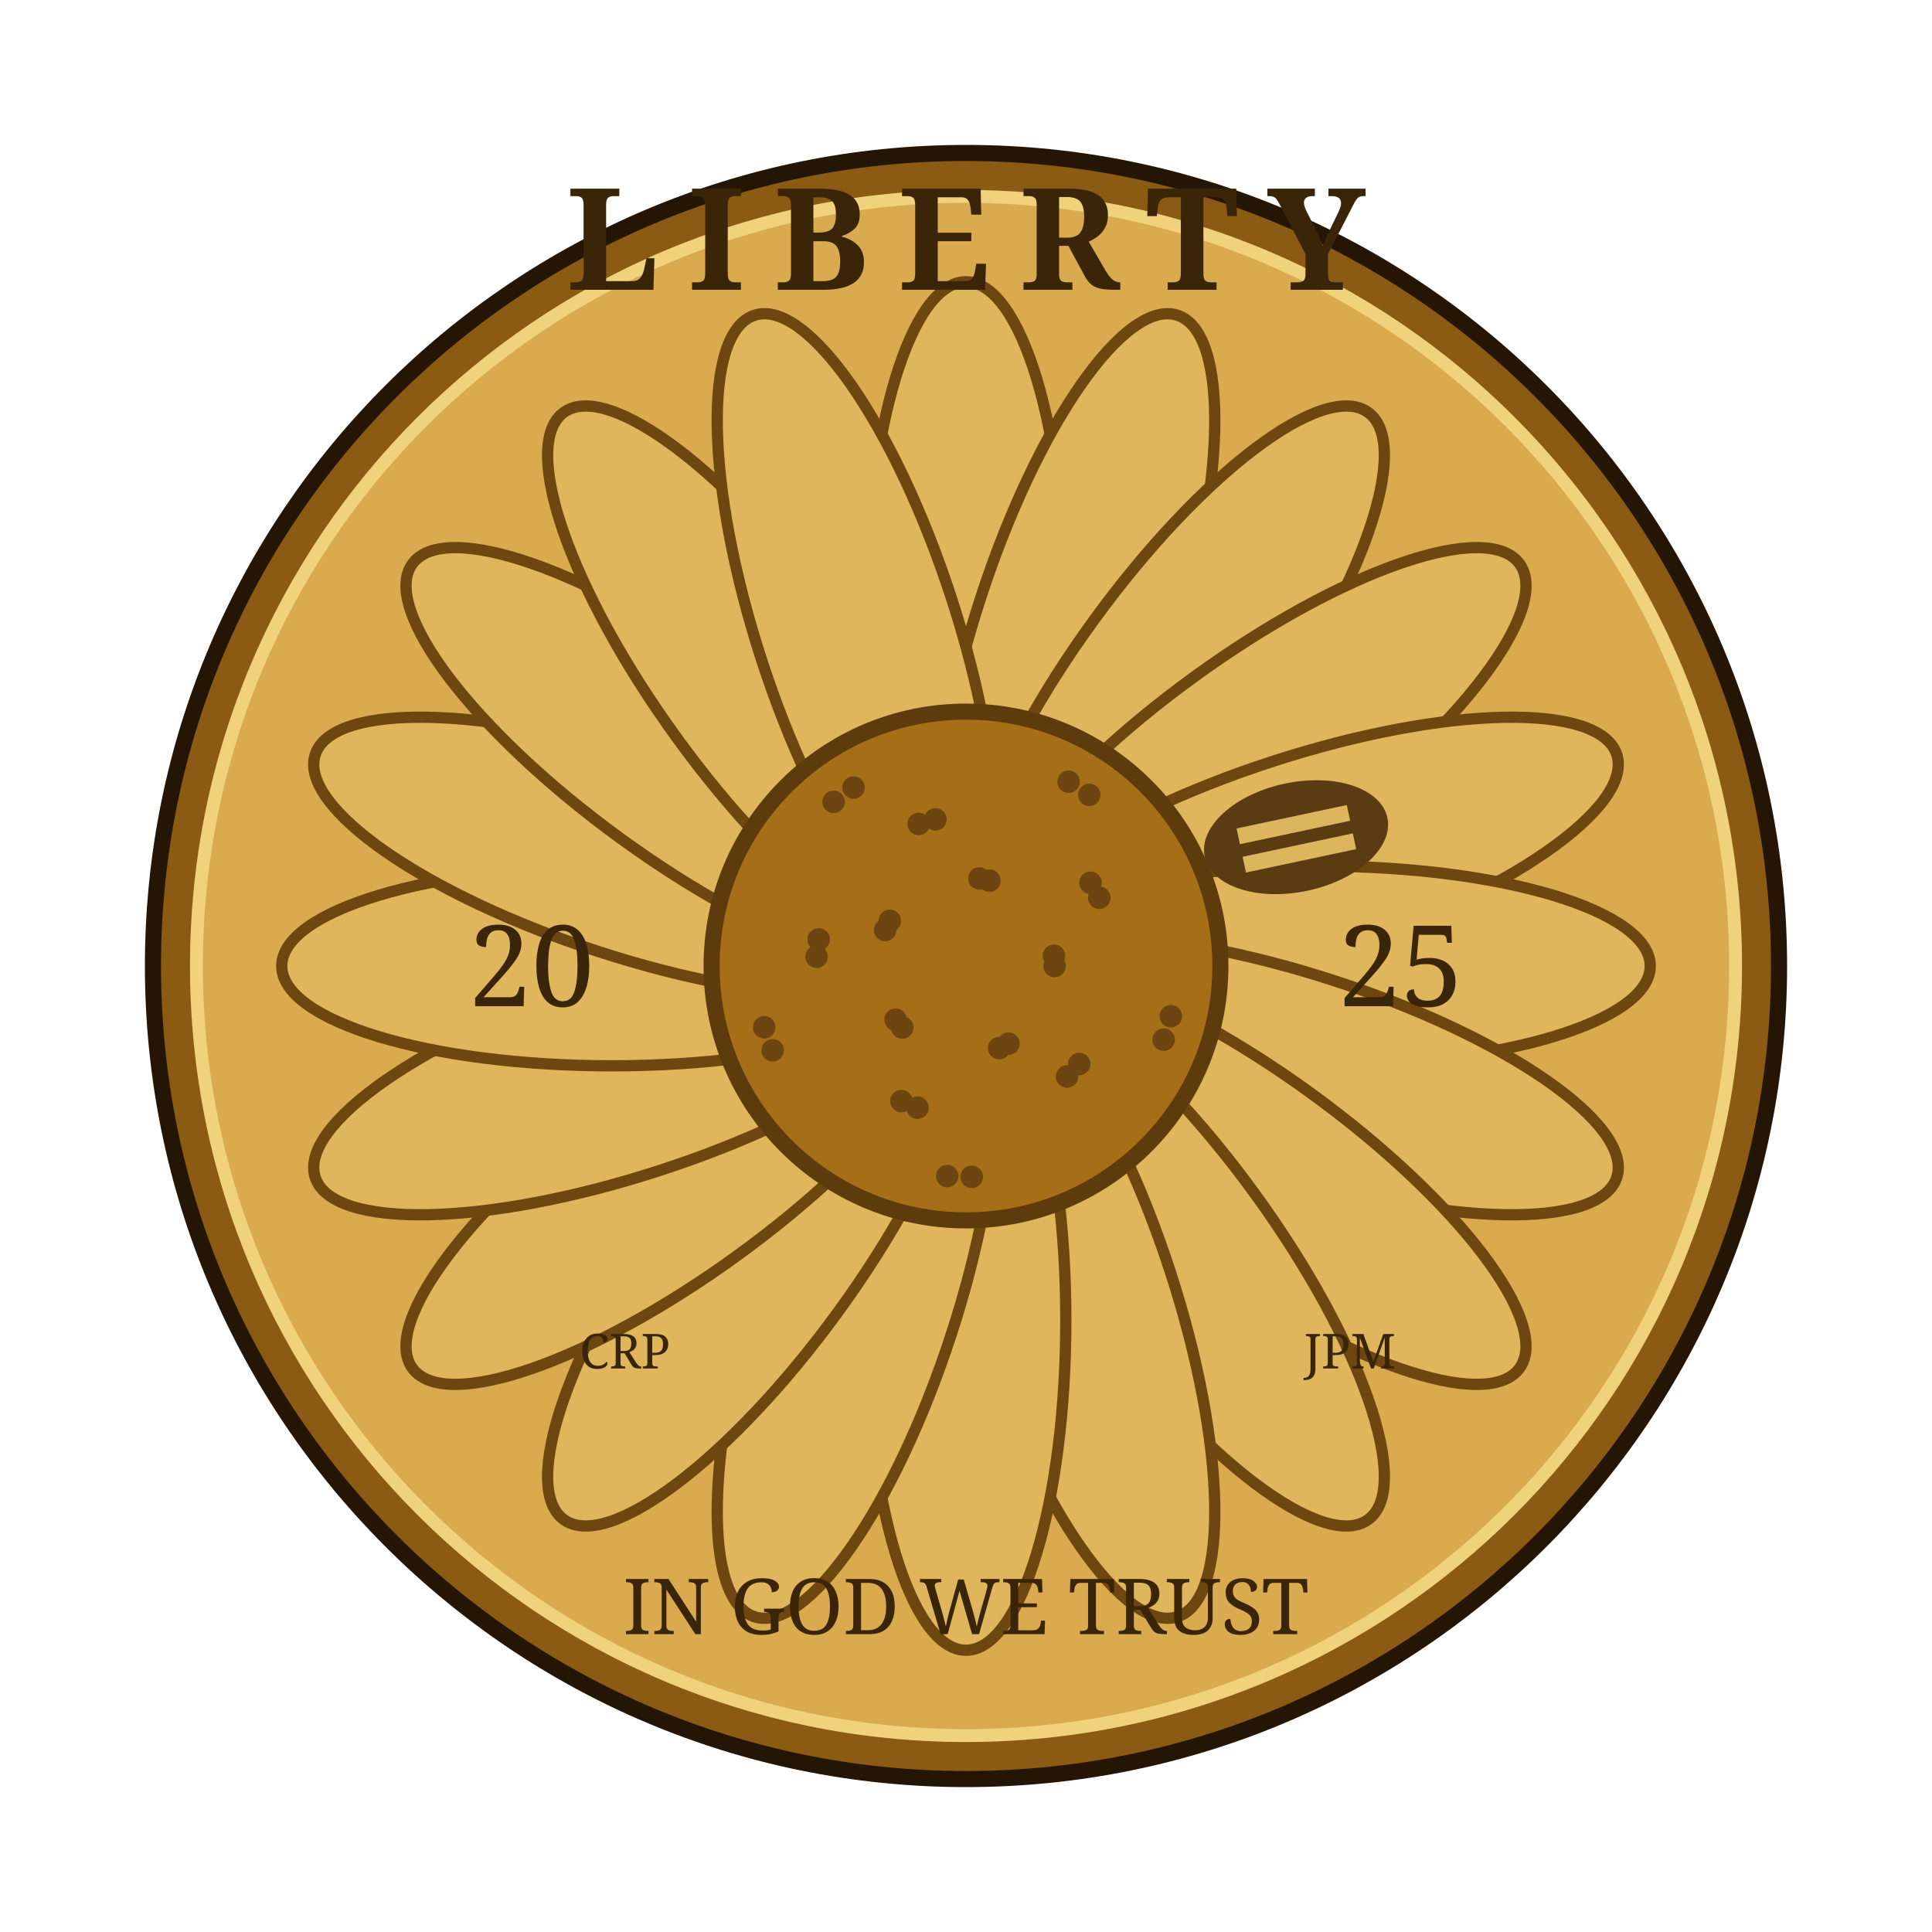
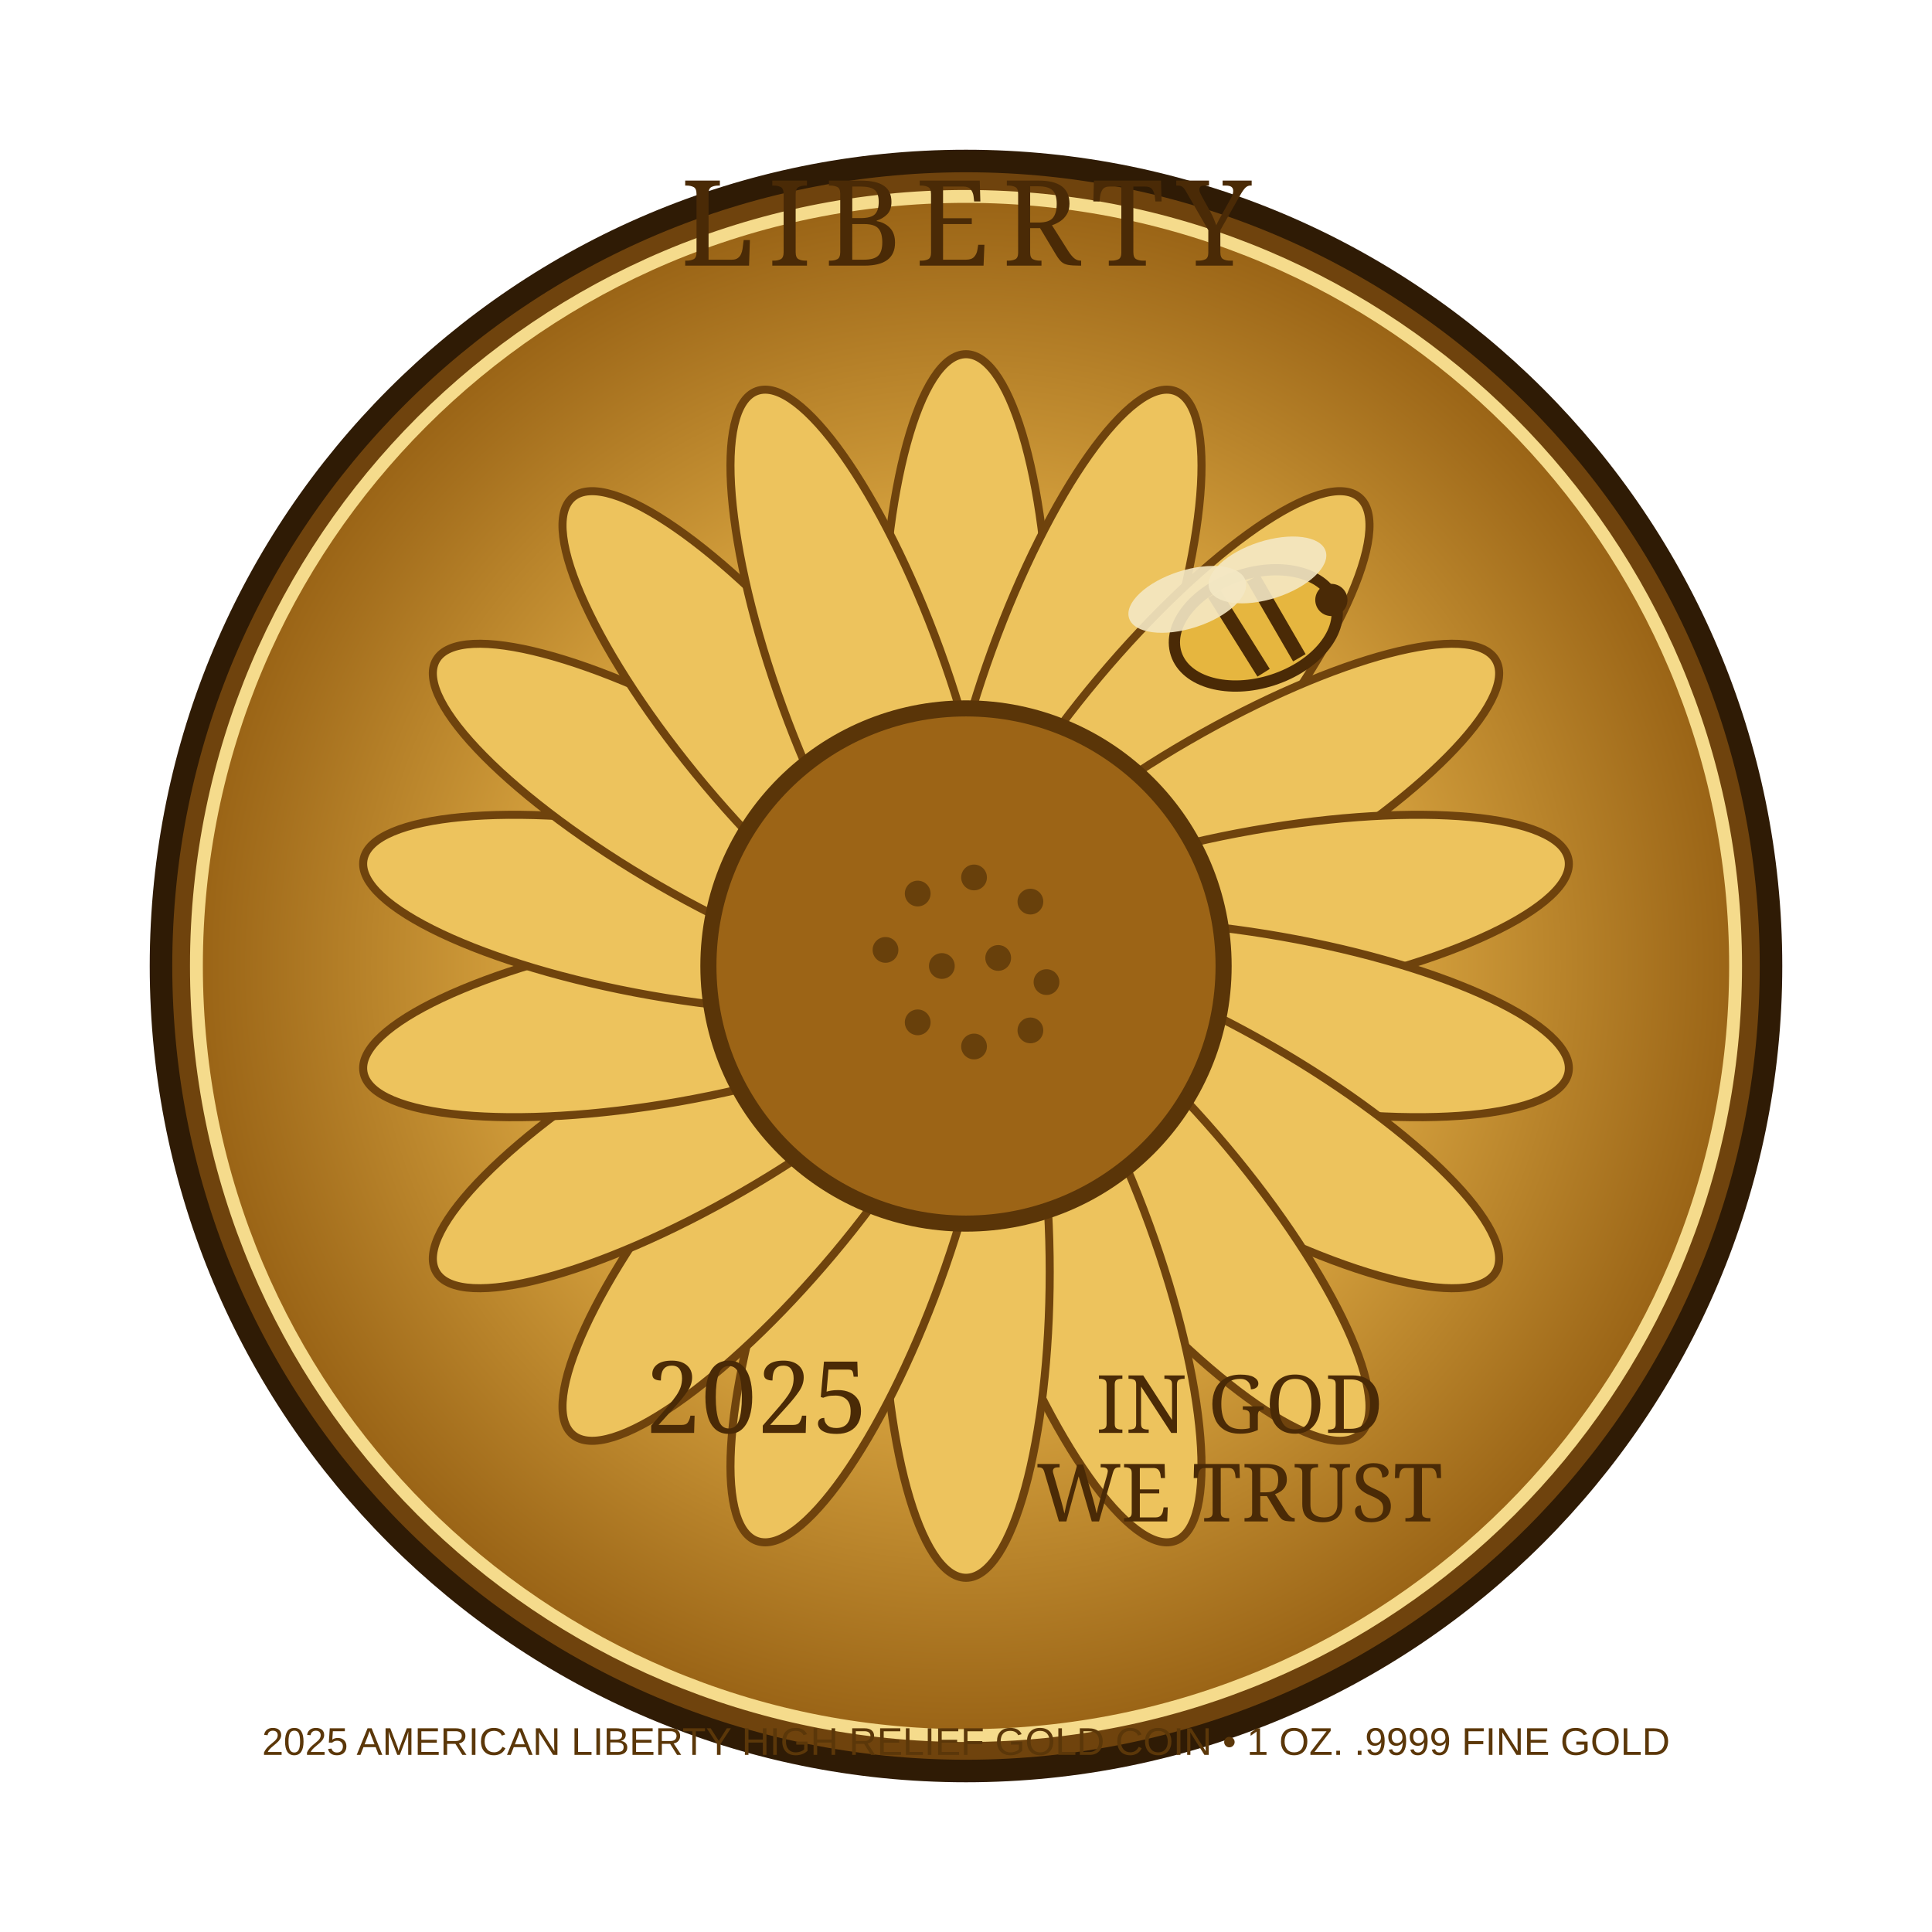
- <svg xmlns="http://www.w3.org/2000/svg" width="1200" height="1200">
-   <rect width="1200" height="1200" fill="white" />
-   <g transform="rotate(0 600 600)">
-     <circle cx="600" cy="600" r="505" fill="#8b5a13" stroke="#241504" stroke-width="10" />
-     <circle cx="600" cy="600" r="478" fill="#d9aa4e" stroke="#f0d27c" stroke-width="8" />
-     <g fill="#e0b65d" stroke="#6d470f" stroke-width="7">
-       <ellipse cx="600" cy="380" rx="62" ry="205" transform="rotate(0 600 600)" />
-       <ellipse cx="600" cy="380" rx="62" ry="205" transform="rotate(18 600 600)" />
-       <ellipse cx="600" cy="380" rx="62" ry="205" transform="rotate(36 600 600)" />
-       <ellipse cx="600" cy="380" rx="62" ry="205" transform="rotate(54 600 600)" />
-       <ellipse cx="600" cy="380" rx="62" ry="205" transform="rotate(72 600 600)" />
-       <ellipse cx="600" cy="380" rx="62" ry="205" transform="rotate(90 600 600)" />
-       <ellipse cx="600" cy="380" rx="62" ry="205" transform="rotate(108 600 600)" />
-       <ellipse cx="600" cy="380" rx="62" ry="205" transform="rotate(126 600 600)" />
-       <ellipse cx="600" cy="380" rx="62" ry="205" transform="rotate(144 600 600)" />
-       <ellipse cx="600" cy="380" rx="62" ry="205" transform="rotate(162 600 600)" />
-       <ellipse cx="600" cy="380" rx="62" ry="205" transform="rotate(180 600 600)" />
-       <ellipse cx="600" cy="380" rx="62" ry="205" transform="rotate(198 600 600)" />
-       <ellipse cx="600" cy="380" rx="62" ry="205" transform="rotate(216 600 600)" />
-       <ellipse cx="600" cy="380" rx="62" ry="205" transform="rotate(234 600 600)" />
-       <ellipse cx="600" cy="380" rx="62" ry="205" transform="rotate(252 600 600)" />
-       <ellipse cx="600" cy="380" rx="62" ry="205" transform="rotate(270 600 600)" />
-       <ellipse cx="600" cy="380" rx="62" ry="205" transform="rotate(288 600 600)" />
-       <ellipse cx="600" cy="380" rx="62" ry="205" transform="rotate(306 600 600)" />
-       <ellipse cx="600" cy="380" rx="62" ry="205" transform="rotate(324 600 600)" />
-       <ellipse cx="600" cy="380" rx="62" ry="205" transform="rotate(342 600 600)" />
+ <svg xmlns="http://www.w3.org/2000/svg" width="1200" height="1200" viewBox="0 0 1200 1200">
+   <rect width="1200" height="1200" fill="#fff" />
+   <defs>
+     <radialGradient id="g">
+       <stop offset="0" stop-color="#f4d47c" />
+       <stop offset=".55" stop-color="#d7a33f" />
+       <stop offset="1" stop-color="#9a6416" />
+     </radialGradient>
+   </defs>
+   <circle cx="600" cy="600" r="500" fill="#6f430d" stroke="#2f1b05" stroke-width="14" />
+   <circle cx="600" cy="600" r="478" fill="url(#g)" stroke="#f5db8c" stroke-width="8" />
+   <g fill="#edc35d" stroke="#6f430d" stroke-width="5">
+     <g transform="translate(600 600)">
+       <ellipse cx="0" cy="-190" rx="52" ry="190" />
+       <ellipse cx="0" cy="-190" rx="52" ry="190" transform="rotate(20)" />
+       <ellipse cx="0" cy="-190" rx="52" ry="190" transform="rotate(40)" />
+       <ellipse cx="0" cy="-190" rx="52" ry="190" transform="rotate(60)" />
+       <ellipse cx="0" cy="-190" rx="52" ry="190" transform="rotate(80)" />
+       <ellipse cx="0" cy="-190" rx="52" ry="190" transform="rotate(100)" />
+       <ellipse cx="0" cy="-190" rx="52" ry="190" transform="rotate(120)" />
+       <ellipse cx="0" cy="-190" rx="52" ry="190" transform="rotate(140)" />
+       <ellipse cx="0" cy="-190" rx="52" ry="190" transform="rotate(160)" />
+       <ellipse cx="0" cy="-190" rx="52" ry="190" transform="rotate(180)" />
+       <ellipse cx="0" cy="-190" rx="52" ry="190" transform="rotate(200)" />
+       <ellipse cx="0" cy="-190" rx="52" ry="190" transform="rotate(220)" />
+       <ellipse cx="0" cy="-190" rx="52" ry="190" transform="rotate(240)" />
+       <ellipse cx="0" cy="-190" rx="52" ry="190" transform="rotate(260)" />
+       <ellipse cx="0" cy="-190" rx="52" ry="190" transform="rotate(280)" />
+       <ellipse cx="0" cy="-190" rx="52" ry="190" transform="rotate(300)" />
+       <ellipse cx="0" cy="-190" rx="52" ry="190" transform="rotate(320)" />
+       <ellipse cx="0" cy="-190" rx="52" ry="190" transform="rotate(340)" />
    </g>
-     <circle cx="600" cy="600" r="158" fill="#a66e17" stroke="#5d3b0d" stroke-width="10" />
-     <circle cx="655" cy="600" r="7" fill="#6d4510" />
-     <circle cx="662.763" cy="668.628" r="7" fill="#6d4510" />
-     <circle cx="588.33" cy="730.479" r="7" fill="#6d4510" />
-     <circle cx="556.268" cy="633.355" r="7" fill="#6d4510" />
-     <circle cx="508.476" cy="583.496" r="7" fill="#6d4510" />
-     <circle cx="530.15" cy="489.176" r="7" fill="#6d4510" />
-     <circle cx="614.544" cy="546.958" r="7" fill="#6d4510" />
-     <circle cx="682.781" cy="557.618" r="7" fill="#6d4510" />
-     <circle cx="722.749" cy="645.757" r="7" fill="#6d4510" />
-     <circle cx="620.604" cy="650.995" r="7" fill="#6d4510" />
-     <circle cx="559.882" cy="683.902" r="7" fill="#6d4510" />
-     <circle cx="474.65" cy="638.059" r="7" fill="#6d4510" />
-     <circle cx="552.691" cy="571.948" r="7" fill="#6d4510" />
-     <circle cx="581.016" cy="508.958" r="7" fill="#6d4510" />
-     <circle cx="676.587" cy="493.72" r="7" fill="#6d4510" />
-     <circle cx="654.628" cy="593.614" r="7" fill="#6d4510" />
-     <circle cx="670.307" cy="660.876" r="7" fill="#6d4510" />
-     <circle cx="603.558" cy="730.952" r="7" fill="#6d4510" />
-     <circle cx="560.437" cy="638.207" r="7" fill="#6d4510" />
-     <circle cx="507.179" cy="594.234" r="7" fill="#6d4510" />
-     <circle cx="517.755" cy="498.036" r="7" fill="#6d4510" />
-     <circle cx="608.287" cy="545.628" r="7" fill="#6d4510" />
-     <circle cx="677.3" cy="548.293" r="7" fill="#6d4510" />
-     <circle cx="727.231" cy="631.196" r="7" fill="#6d4510" />
-     <circle cx="626.385" cy="648.258" r="7" fill="#6d4510" />
-     <circle cx="569.895" cy="687.993" r="7" fill="#6d4510" />
-     <circle cx="479.917" cy="652.356" r="7" fill="#6d4510" />
-     <circle cx="549.754" cy="577.631" r="7" fill="#6d4510" />
-     <circle cx="570.574" cy="511.778" r="7" fill="#6d4510" />
-     <circle cx="663.729" cy="485.546" r="7" fill="#6d4510" />
-     <g transform="translate(805 520) rotate(-12)">
-       <ellipse rx="58" ry="34" fill="#5a3b12" />
-       <path d="M-35-8H35M-35 10H35" stroke="#dcb55d" stroke-width="10" />
-     </g>
-     <text x="600" y="180" text-anchor="middle" font-family="Georgia" font-size="88" font-weight="700" letter-spacing="18" fill="#3a2508">LIBERTY</text>
-     <text x="330" y="625" text-anchor="middle" font-family="Georgia" font-size="70" fill="#3a2508">20</text>
-     <text x="870" y="625" text-anchor="middle" font-family="Georgia" font-size="70" fill="#3a2508">25</text>
-     <text x="600" y="1015" text-anchor="middle" font-family="Georgia" font-size="48" fill="#3a2508">IN GOD WE TRUST</text>
-     <text x="360" y="850" font-family="Georgia" font-size="30" fill="#3a2508">CRP</text>
-     <text x="810" y="850" font-family="Georgia" font-size="30" fill="#3a2508">JPM</text>
  </g>
+   <circle cx="600" cy="600" r="160" fill="#9c6416" stroke="#5a3508" stroke-width="10" />
+   <g fill="#5b3709" opacity=".8">
+     <circle cx="570" cy="555" r="8" />
+     <circle cx="605" cy="545" r="8" />
+     <circle cx="640" cy="560" r="8" />
+     <circle cx="550" cy="590" r="8" />
+     <circle cx="585" cy="600" r="8" />
+     <circle cx="620" cy="595" r="8" />
+     <circle cx="650" cy="610" r="8" />
+     <circle cx="570" cy="635" r="8" />
+     <circle cx="605" cy="650" r="8" />
+     <circle cx="640" cy="640" r="8" />
+   </g>
+   <g fill="#4a2a06" font-family="Georgia" text-anchor="middle">
+     <text x="600" y="165" font-size="74" letter-spacing="8">LIBERTY</text>
+     <text x="470" y="890" font-size="62">2025</text>
+     <text x="770" y="890" font-size="50">IN GOD</text>
+     <text x="770" y="945" font-size="50">WE TRUST</text>
+   </g>
+   <g transform="translate(780 390) rotate(-18)">
+     <ellipse cx="0" cy="0" rx="52" ry="34" fill="#e6b63f" stroke="#4a2a06" stroke-width="7" />
+     <path d="M-18 -28L-4 28M8 -30L20 26" stroke="#4a2a06" stroke-width="9" />
+     <ellipse cx="-35" cy="-30" rx="38" ry="18" fill="#f4e8c4" opacity=".9" />
+     <ellipse cx="18" cy="-32" rx="38" ry="18" fill="#f4e8c4" opacity=".9" />
+     <circle cx="50" cy="-2" r="10" fill="#4a2a06" />
+   </g>
+   <text x="600" y="1090" text-anchor="middle" font-family="Arial" font-size="24" fill="#5b3709">2025 AMERICAN LIBERTY HIGH RELIEF GOLD COIN • 1 OZ. .9999 FINE GOLD</text>
</svg>
